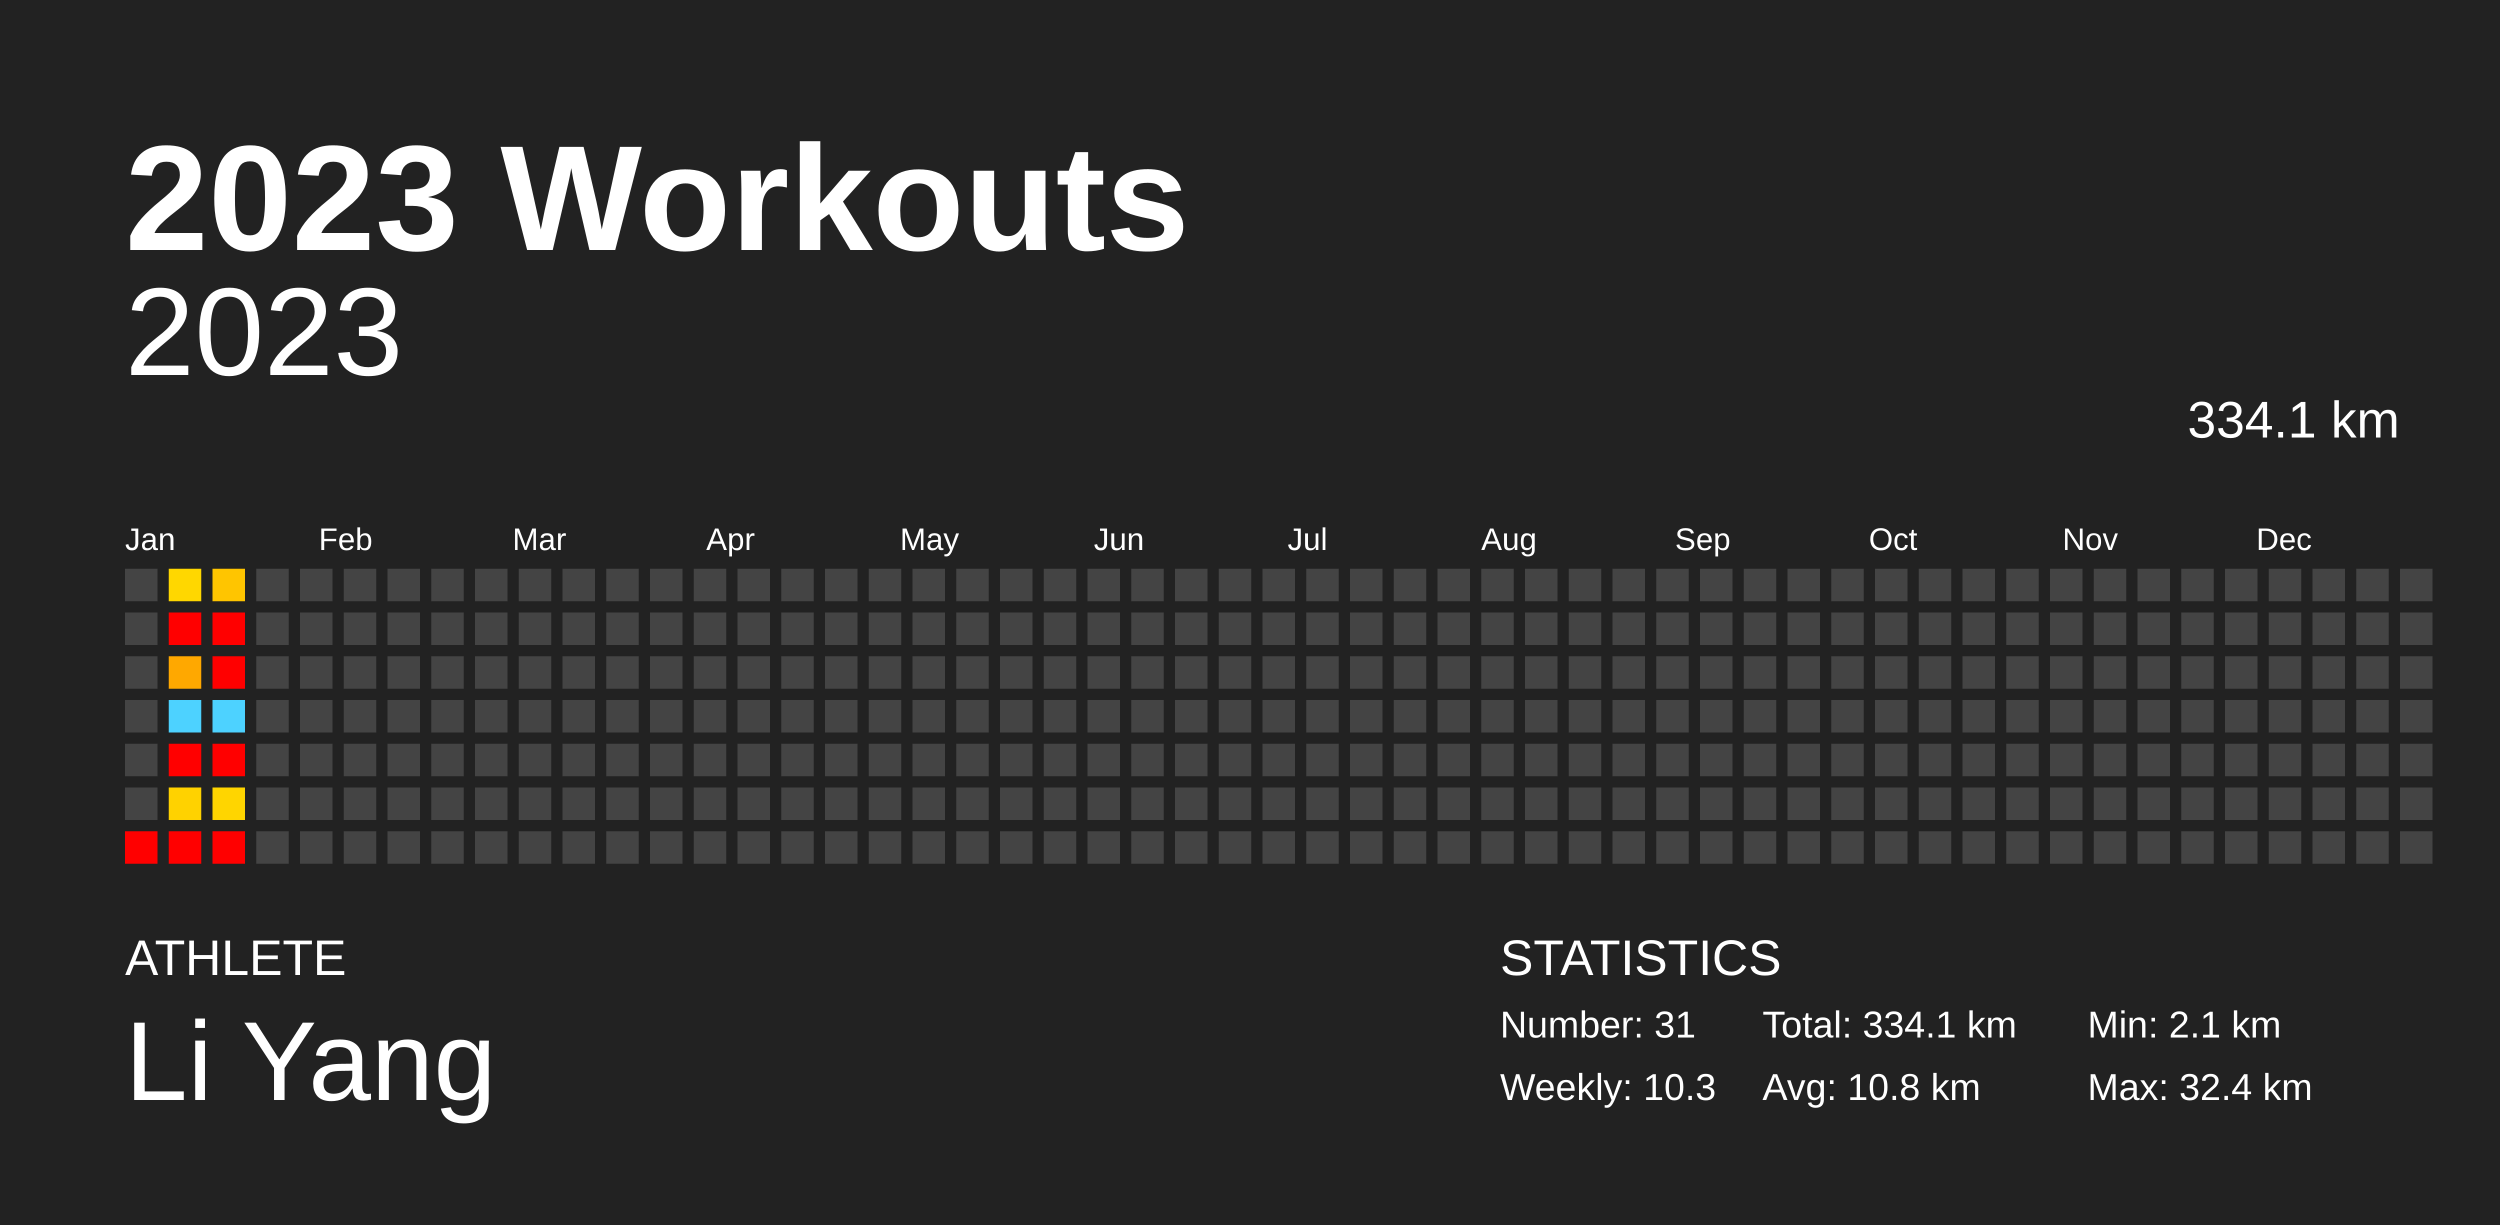
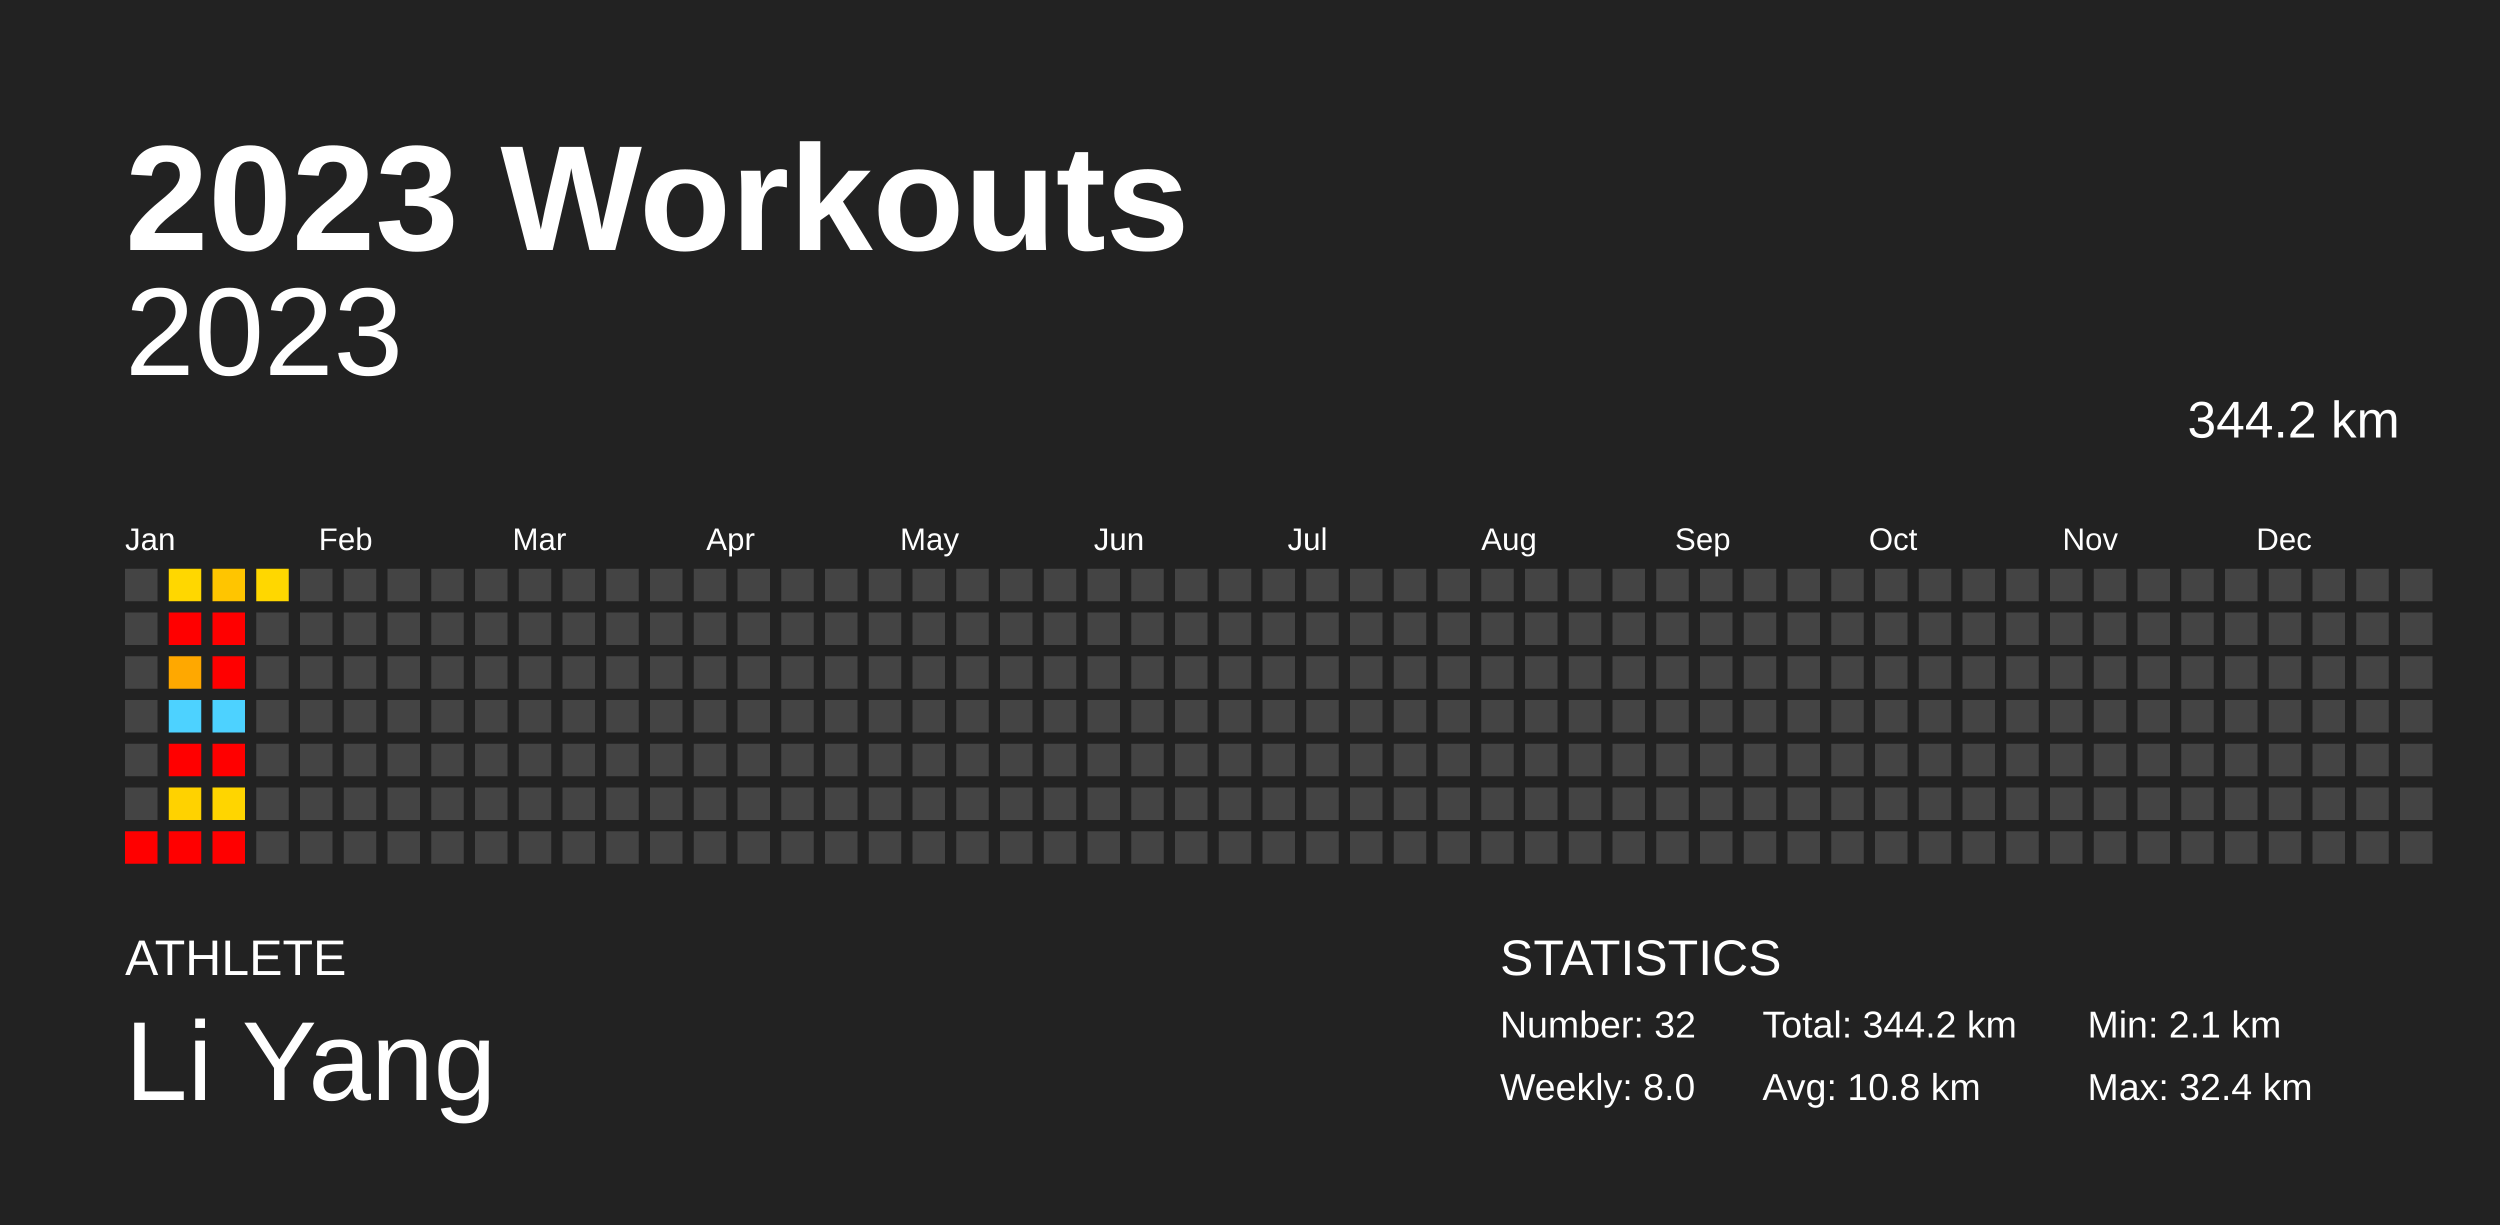
<svg xmlns="http://www.w3.org/2000/svg" baseProfile="full" height="98mm" version="1.1" viewBox="0,0,200,98" width="200mm">
  <defs />
  <rect fill="#222222" height="98" width="200" x="0" y="0" />
  <text fill="#FFFFFF" style="font-size:12px; font-family:Arial; font-weight:bold;" x="10" y="20">2023 Workouts</text>
  <text fill="#FFFFFF" style="font-size:4px; font-family:Arial" x="10" y="78">ATHLETE</text>
  <text fill="#FFFFFF" style="font-size:9px; font-family:Arial" x="10" y="88">Li Yang</text>
  <text fill="#FFFFFF" style="font-size:4px; font-family:Arial" x="120" y="78">STATISTICS</text>
-   <text fill="#FFFFFF" style="font-size:3px; font-family:Arial" x="120" y="83">Number: 31</text>
-   <text fill="#FFFFFF" style="font-size:3px; font-family:Arial" x="120" y="88">Weekly: 10.3</text>
-   <text fill="#FFFFFF" style="font-size:3px; font-family:Arial" x="141" y="83">Total: 334.1 km</text>
+   <text fill="#FFFFFF" style="font-size:3px; font-family:Arial" x="120" y="83">Number: 32</text>
+   <text fill="#FFFFFF" style="font-size:3px; font-family:Arial" x="120" y="88">Weekly: 8.0</text>
+   <text fill="#FFFFFF" style="font-size:3px; font-family:Arial" x="141" y="83">Total: 344.2 km</text>
  <text fill="#FFFFFF" style="font-size:3px; font-family:Arial" x="141" y="88">Avg: 10.8 km</text>
  <text fill="#FFFFFF" style="font-size:3px; font-family:Arial" x="167" y="83">Min: 2.1 km</text>
  <text fill="#FFFFFF" style="font-size:3px; font-family:Arial" x="167" y="88">Max: 32.4 km</text>
  <text alignment-baseline="hanging" fill="#FFFFFF" style="font-size:10.0px; font-family:Arial;" x="10" y="30">2023</text>
-   <text alignment-baseline="hanging" fill="#FFFFFF" style="font-size:4.125px; font-family:Arial;" x="175" y="35">334.1 km</text>
+   <text alignment-baseline="hanging" fill="#FFFFFF" style="font-size:4.125px; font-family:Arial;" x="175" y="35">344.2 km</text>
  <text fill="#FFFFFF" style="font-size:2.5px; font-family:Arial" x="10.0" y="44">Jan</text>
  <text fill="#FFFFFF" style="font-size:2.5px; font-family:Arial" x="25.5" y="44">Feb</text>
  <text fill="#FFFFFF" style="font-size:2.5px; font-family:Arial" x="41.0" y="44">Mar</text>
  <text fill="#FFFFFF" style="font-size:2.5px; font-family:Arial" x="56.5" y="44">Apr</text>
  <text fill="#FFFFFF" style="font-size:2.5px; font-family:Arial" x="72.0" y="44">May</text>
  <text fill="#FFFFFF" style="font-size:2.5px; font-family:Arial" x="87.5" y="44">Jun</text>
  <text fill="#FFFFFF" style="font-size:2.5px; font-family:Arial" x="103.0" y="44">Jul</text>
  <text fill="#FFFFFF" style="font-size:2.5px; font-family:Arial" x="118.5" y="44">Aug</text>
  <text fill="#FFFFFF" style="font-size:2.5px; font-family:Arial" x="134.0" y="44">Sep</text>
  <text fill="#FFFFFF" style="font-size:2.5px; font-family:Arial" x="149.5" y="44">Oct</text>
  <text fill="#FFFFFF" style="font-size:2.5px; font-family:Arial" x="165.0" y="44">Nov</text>
  <text fill="#FFFFFF" style="font-size:2.5px; font-family:Arial" x="180.5" y="44">Dec</text>
  <rect fill="#444444" height="2.6" width="2.6" x="10.0" y="45.5" />
  <rect fill="#444444" height="2.6" width="2.6" x="10.0" y="49.0" />
  <rect fill="#444444" height="2.6" width="2.6" x="10.0" y="52.5" />
  <rect fill="#444444" height="2.6" width="2.6" x="10.0" y="56.0" />
  <rect fill="#444444" height="2.6" width="2.6" x="10.0" y="59.5" />
  <rect fill="#444444" height="2.6" width="2.6" x="10.0" y="63.0" />
  <rect fill="red" height="2.6" width="2.6" x="10.0" y="66.5" />
  <rect fill="#ffd700" height="2.6" width="2.6" x="13.5" y="45.5" />
  <rect fill="red" height="2.6" width="2.6" x="13.5" y="49.0" />
  <rect fill="#ffa800" height="2.6" width="2.6" x="13.5" y="52.5" />
  <rect fill="#4dd2ff" height="2.6" width="2.6" x="13.5" y="56.0" />
  <rect fill="red" height="2.6" width="2.6" x="13.5" y="59.5" />
  <rect fill="#ffd200" height="2.6" width="2.6" x="13.5" y="63.0" />
  <rect fill="red" height="2.6" width="2.6" x="13.5" y="66.5" />
  <rect fill="#ffc500" height="2.6" width="2.6" x="17.0" y="45.5" />
  <rect fill="red" height="2.6" width="2.6" x="17.0" y="49.0" />
  <rect fill="red" height="2.6" width="2.6" x="17.0" y="52.5" />
  <rect fill="#4dd2ff" height="2.6" width="2.6" x="17.0" y="56.0" />
  <rect fill="red" height="2.6" width="2.6" x="17.0" y="59.5" />
  <rect fill="#ffd500" height="2.6" width="2.6" x="17.0" y="63.0" />
  <rect fill="red" height="2.6" width="2.6" x="17.0" y="66.5" />
-   <rect fill="#444444" height="2.6" width="2.6" x="20.5" y="45.5" />
+   <rect fill="#ffd700" height="2.6" width="2.6" x="20.5" y="45.5" />
  <rect fill="#444444" height="2.6" width="2.6" x="20.5" y="49.0" />
  <rect fill="#444444" height="2.6" width="2.6" x="20.5" y="52.5" />
  <rect fill="#444444" height="2.6" width="2.6" x="20.5" y="56.0" />
  <rect fill="#444444" height="2.6" width="2.6" x="20.5" y="59.5" />
  <rect fill="#444444" height="2.6" width="2.6" x="20.5" y="63.0" />
  <rect fill="#444444" height="2.6" width="2.6" x="20.5" y="66.5" />
  <rect fill="#444444" height="2.6" width="2.6" x="24.0" y="45.5" />
  <rect fill="#444444" height="2.6" width="2.6" x="24.0" y="49.0" />
  <rect fill="#444444" height="2.6" width="2.6" x="24.0" y="52.5" />
  <rect fill="#444444" height="2.6" width="2.6" x="24.0" y="56.0" />
  <rect fill="#444444" height="2.6" width="2.6" x="24.0" y="59.5" />
  <rect fill="#444444" height="2.6" width="2.6" x="24.0" y="63.0" />
  <rect fill="#444444" height="2.6" width="2.6" x="24.0" y="66.5" />
  <rect fill="#444444" height="2.6" width="2.6" x="27.5" y="45.5" />
  <rect fill="#444444" height="2.6" width="2.6" x="27.5" y="49.0" />
  <rect fill="#444444" height="2.6" width="2.6" x="27.5" y="52.5" />
  <rect fill="#444444" height="2.6" width="2.6" x="27.5" y="56.0" />
  <rect fill="#444444" height="2.6" width="2.6" x="27.5" y="59.5" />
  <rect fill="#444444" height="2.6" width="2.6" x="27.5" y="63.0" />
  <rect fill="#444444" height="2.6" width="2.6" x="27.5" y="66.5" />
  <rect fill="#444444" height="2.6" width="2.6" x="31.0" y="45.5" />
  <rect fill="#444444" height="2.6" width="2.6" x="31.0" y="49.0" />
  <rect fill="#444444" height="2.6" width="2.6" x="31.0" y="52.5" />
  <rect fill="#444444" height="2.6" width="2.6" x="31.0" y="56.0" />
  <rect fill="#444444" height="2.6" width="2.6" x="31.0" y="59.5" />
  <rect fill="#444444" height="2.6" width="2.6" x="31.0" y="63.0" />
  <rect fill="#444444" height="2.6" width="2.6" x="31.0" y="66.5" />
  <rect fill="#444444" height="2.6" width="2.6" x="34.5" y="45.5" />
  <rect fill="#444444" height="2.6" width="2.6" x="34.5" y="49.0" />
  <rect fill="#444444" height="2.6" width="2.6" x="34.5" y="52.5" />
  <rect fill="#444444" height="2.6" width="2.6" x="34.5" y="56.0" />
  <rect fill="#444444" height="2.6" width="2.6" x="34.5" y="59.5" />
  <rect fill="#444444" height="2.6" width="2.6" x="34.5" y="63.0" />
  <rect fill="#444444" height="2.6" width="2.6" x="34.5" y="66.5" />
  <rect fill="#444444" height="2.6" width="2.6" x="38.0" y="45.5" />
  <rect fill="#444444" height="2.6" width="2.6" x="38.0" y="49.0" />
  <rect fill="#444444" height="2.6" width="2.6" x="38.0" y="52.5" />
  <rect fill="#444444" height="2.6" width="2.6" x="38.0" y="56.0" />
  <rect fill="#444444" height="2.6" width="2.6" x="38.0" y="59.5" />
  <rect fill="#444444" height="2.6" width="2.6" x="38.0" y="63.0" />
  <rect fill="#444444" height="2.6" width="2.6" x="38.0" y="66.5" />
  <rect fill="#444444" height="2.6" width="2.6" x="41.5" y="45.5" />
  <rect fill="#444444" height="2.6" width="2.6" x="41.5" y="49.0" />
  <rect fill="#444444" height="2.6" width="2.6" x="41.5" y="52.5" />
  <rect fill="#444444" height="2.6" width="2.6" x="41.5" y="56.0" />
  <rect fill="#444444" height="2.6" width="2.6" x="41.5" y="59.5" />
  <rect fill="#444444" height="2.6" width="2.6" x="41.5" y="63.0" />
  <rect fill="#444444" height="2.6" width="2.6" x="41.5" y="66.5" />
  <rect fill="#444444" height="2.6" width="2.6" x="45.0" y="45.5" />
  <rect fill="#444444" height="2.6" width="2.6" x="45.0" y="49.0" />
  <rect fill="#444444" height="2.6" width="2.6" x="45.0" y="52.5" />
  <rect fill="#444444" height="2.6" width="2.6" x="45.0" y="56.0" />
  <rect fill="#444444" height="2.6" width="2.6" x="45.0" y="59.5" />
  <rect fill="#444444" height="2.6" width="2.6" x="45.0" y="63.0" />
  <rect fill="#444444" height="2.6" width="2.6" x="45.0" y="66.5" />
  <rect fill="#444444" height="2.6" width="2.6" x="48.5" y="45.5" />
  <rect fill="#444444" height="2.6" width="2.6" x="48.5" y="49.0" />
  <rect fill="#444444" height="2.6" width="2.6" x="48.5" y="52.5" />
  <rect fill="#444444" height="2.6" width="2.6" x="48.5" y="56.0" />
  <rect fill="#444444" height="2.6" width="2.6" x="48.5" y="59.5" />
  <rect fill="#444444" height="2.6" width="2.6" x="48.5" y="63.0" />
  <rect fill="#444444" height="2.6" width="2.6" x="48.5" y="66.5" />
  <rect fill="#444444" height="2.6" width="2.6" x="52.0" y="45.5" />
  <rect fill="#444444" height="2.6" width="2.6" x="52.0" y="49.0" />
  <rect fill="#444444" height="2.6" width="2.6" x="52.0" y="52.5" />
  <rect fill="#444444" height="2.6" width="2.6" x="52.0" y="56.0" />
  <rect fill="#444444" height="2.6" width="2.6" x="52.0" y="59.5" />
  <rect fill="#444444" height="2.6" width="2.6" x="52.0" y="63.0" />
  <rect fill="#444444" height="2.6" width="2.6" x="52.0" y="66.5" />
  <rect fill="#444444" height="2.6" width="2.6" x="55.5" y="45.5" />
  <rect fill="#444444" height="2.6" width="2.6" x="55.5" y="49.0" />
  <rect fill="#444444" height="2.6" width="2.6" x="55.5" y="52.5" />
  <rect fill="#444444" height="2.6" width="2.6" x="55.5" y="56.0" />
  <rect fill="#444444" height="2.6" width="2.6" x="55.5" y="59.5" />
  <rect fill="#444444" height="2.6" width="2.6" x="55.5" y="63.0" />
  <rect fill="#444444" height="2.6" width="2.6" x="55.5" y="66.5" />
  <rect fill="#444444" height="2.6" width="2.6" x="59.0" y="45.5" />
  <rect fill="#444444" height="2.6" width="2.6" x="59.0" y="49.0" />
  <rect fill="#444444" height="2.6" width="2.6" x="59.0" y="52.5" />
  <rect fill="#444444" height="2.6" width="2.6" x="59.0" y="56.0" />
  <rect fill="#444444" height="2.6" width="2.6" x="59.0" y="59.5" />
  <rect fill="#444444" height="2.6" width="2.6" x="59.0" y="63.0" />
  <rect fill="#444444" height="2.6" width="2.6" x="59.0" y="66.5" />
  <rect fill="#444444" height="2.6" width="2.6" x="62.5" y="45.5" />
  <rect fill="#444444" height="2.6" width="2.6" x="62.5" y="49.0" />
  <rect fill="#444444" height="2.6" width="2.6" x="62.5" y="52.5" />
  <rect fill="#444444" height="2.6" width="2.6" x="62.5" y="56.0" />
  <rect fill="#444444" height="2.6" width="2.6" x="62.5" y="59.5" />
  <rect fill="#444444" height="2.6" width="2.6" x="62.5" y="63.0" />
  <rect fill="#444444" height="2.6" width="2.6" x="62.5" y="66.5" />
  <rect fill="#444444" height="2.6" width="2.6" x="66.0" y="45.5" />
  <rect fill="#444444" height="2.6" width="2.6" x="66.0" y="49.0" />
  <rect fill="#444444" height="2.6" width="2.6" x="66.0" y="52.5" />
  <rect fill="#444444" height="2.6" width="2.6" x="66.0" y="56.0" />
  <rect fill="#444444" height="2.6" width="2.6" x="66.0" y="59.5" />
  <rect fill="#444444" height="2.6" width="2.6" x="66.0" y="63.0" />
  <rect fill="#444444" height="2.6" width="2.6" x="66.0" y="66.5" />
  <rect fill="#444444" height="2.6" width="2.6" x="69.5" y="45.5" />
  <rect fill="#444444" height="2.6" width="2.6" x="69.5" y="49.0" />
  <rect fill="#444444" height="2.6" width="2.6" x="69.5" y="52.5" />
  <rect fill="#444444" height="2.6" width="2.6" x="69.5" y="56.0" />
  <rect fill="#444444" height="2.6" width="2.6" x="69.5" y="59.5" />
  <rect fill="#444444" height="2.6" width="2.6" x="69.5" y="63.0" />
  <rect fill="#444444" height="2.6" width="2.6" x="69.5" y="66.5" />
  <rect fill="#444444" height="2.6" width="2.6" x="73.0" y="45.5" />
  <rect fill="#444444" height="2.6" width="2.6" x="73.0" y="49.0" />
  <rect fill="#444444" height="2.6" width="2.6" x="73.0" y="52.5" />
  <rect fill="#444444" height="2.6" width="2.6" x="73.0" y="56.0" />
  <rect fill="#444444" height="2.6" width="2.6" x="73.0" y="59.5" />
  <rect fill="#444444" height="2.6" width="2.6" x="73.0" y="63.0" />
  <rect fill="#444444" height="2.6" width="2.6" x="73.0" y="66.5" />
  <rect fill="#444444" height="2.6" width="2.6" x="76.5" y="45.5" />
  <rect fill="#444444" height="2.6" width="2.6" x="76.5" y="49.0" />
  <rect fill="#444444" height="2.6" width="2.6" x="76.5" y="52.5" />
  <rect fill="#444444" height="2.6" width="2.6" x="76.5" y="56.0" />
  <rect fill="#444444" height="2.6" width="2.6" x="76.5" y="59.5" />
  <rect fill="#444444" height="2.6" width="2.6" x="76.5" y="63.0" />
  <rect fill="#444444" height="2.6" width="2.6" x="76.5" y="66.5" />
  <rect fill="#444444" height="2.6" width="2.6" x="80.0" y="45.5" />
  <rect fill="#444444" height="2.6" width="2.6" x="80.0" y="49.0" />
  <rect fill="#444444" height="2.6" width="2.6" x="80.0" y="52.5" />
  <rect fill="#444444" height="2.6" width="2.6" x="80.0" y="56.0" />
  <rect fill="#444444" height="2.6" width="2.6" x="80.0" y="59.5" />
  <rect fill="#444444" height="2.6" width="2.6" x="80.0" y="63.0" />
  <rect fill="#444444" height="2.6" width="2.6" x="80.0" y="66.5" />
  <rect fill="#444444" height="2.6" width="2.6" x="83.5" y="45.5" />
  <rect fill="#444444" height="2.6" width="2.6" x="83.5" y="49.0" />
  <rect fill="#444444" height="2.6" width="2.6" x="83.5" y="52.5" />
  <rect fill="#444444" height="2.6" width="2.6" x="83.5" y="56.0" />
  <rect fill="#444444" height="2.6" width="2.6" x="83.5" y="59.5" />
  <rect fill="#444444" height="2.6" width="2.6" x="83.5" y="63.0" />
  <rect fill="#444444" height="2.6" width="2.6" x="83.5" y="66.5" />
  <rect fill="#444444" height="2.6" width="2.6" x="87.0" y="45.5" />
  <rect fill="#444444" height="2.6" width="2.6" x="87.0" y="49.0" />
  <rect fill="#444444" height="2.6" width="2.6" x="87.0" y="52.5" />
  <rect fill="#444444" height="2.6" width="2.6" x="87.0" y="56.0" />
  <rect fill="#444444" height="2.6" width="2.6" x="87.0" y="59.5" />
  <rect fill="#444444" height="2.6" width="2.6" x="87.0" y="63.0" />
  <rect fill="#444444" height="2.6" width="2.6" x="87.0" y="66.5" />
  <rect fill="#444444" height="2.6" width="2.6" x="90.5" y="45.5" />
  <rect fill="#444444" height="2.6" width="2.6" x="90.5" y="49.0" />
  <rect fill="#444444" height="2.6" width="2.6" x="90.5" y="52.5" />
  <rect fill="#444444" height="2.6" width="2.6" x="90.5" y="56.0" />
  <rect fill="#444444" height="2.6" width="2.6" x="90.5" y="59.5" />
  <rect fill="#444444" height="2.6" width="2.6" x="90.5" y="63.0" />
  <rect fill="#444444" height="2.6" width="2.6" x="90.5" y="66.5" />
  <rect fill="#444444" height="2.6" width="2.6" x="94.0" y="45.5" />
  <rect fill="#444444" height="2.6" width="2.6" x="94.0" y="49.0" />
  <rect fill="#444444" height="2.6" width="2.6" x="94.0" y="52.5" />
  <rect fill="#444444" height="2.6" width="2.6" x="94.0" y="56.0" />
  <rect fill="#444444" height="2.6" width="2.6" x="94.0" y="59.5" />
  <rect fill="#444444" height="2.6" width="2.6" x="94.0" y="63.0" />
  <rect fill="#444444" height="2.6" width="2.6" x="94.0" y="66.5" />
  <rect fill="#444444" height="2.6" width="2.6" x="97.5" y="45.5" />
  <rect fill="#444444" height="2.6" width="2.6" x="97.5" y="49.0" />
  <rect fill="#444444" height="2.6" width="2.6" x="97.5" y="52.5" />
  <rect fill="#444444" height="2.6" width="2.6" x="97.5" y="56.0" />
  <rect fill="#444444" height="2.6" width="2.6" x="97.5" y="59.5" />
  <rect fill="#444444" height="2.6" width="2.6" x="97.5" y="63.0" />
  <rect fill="#444444" height="2.6" width="2.6" x="97.5" y="66.5" />
  <rect fill="#444444" height="2.6" width="2.6" x="101.0" y="45.5" />
  <rect fill="#444444" height="2.6" width="2.6" x="101.0" y="49.0" />
  <rect fill="#444444" height="2.6" width="2.6" x="101.0" y="52.5" />
  <rect fill="#444444" height="2.6" width="2.6" x="101.0" y="56.0" />
  <rect fill="#444444" height="2.6" width="2.6" x="101.0" y="59.5" />
  <rect fill="#444444" height="2.6" width="2.6" x="101.0" y="63.0" />
  <rect fill="#444444" height="2.6" width="2.6" x="101.0" y="66.5" />
  <rect fill="#444444" height="2.6" width="2.6" x="104.5" y="45.5" />
  <rect fill="#444444" height="2.6" width="2.6" x="104.5" y="49.0" />
  <rect fill="#444444" height="2.6" width="2.6" x="104.5" y="52.5" />
  <rect fill="#444444" height="2.6" width="2.6" x="104.5" y="56.0" />
  <rect fill="#444444" height="2.6" width="2.6" x="104.5" y="59.5" />
  <rect fill="#444444" height="2.6" width="2.6" x="104.5" y="63.0" />
  <rect fill="#444444" height="2.6" width="2.6" x="104.5" y="66.5" />
  <rect fill="#444444" height="2.6" width="2.6" x="108.0" y="45.5" />
  <rect fill="#444444" height="2.6" width="2.6" x="108.0" y="49.0" />
  <rect fill="#444444" height="2.6" width="2.6" x="108.0" y="52.5" />
  <rect fill="#444444" height="2.6" width="2.6" x="108.0" y="56.0" />
  <rect fill="#444444" height="2.6" width="2.6" x="108.0" y="59.5" />
  <rect fill="#444444" height="2.6" width="2.6" x="108.0" y="63.0" />
  <rect fill="#444444" height="2.6" width="2.6" x="108.0" y="66.5" />
  <rect fill="#444444" height="2.6" width="2.6" x="111.5" y="45.5" />
  <rect fill="#444444" height="2.6" width="2.6" x="111.5" y="49.0" />
  <rect fill="#444444" height="2.6" width="2.6" x="111.5" y="52.5" />
  <rect fill="#444444" height="2.6" width="2.6" x="111.5" y="56.0" />
  <rect fill="#444444" height="2.6" width="2.6" x="111.5" y="59.5" />
  <rect fill="#444444" height="2.6" width="2.6" x="111.5" y="63.0" />
  <rect fill="#444444" height="2.6" width="2.6" x="111.5" y="66.5" />
  <rect fill="#444444" height="2.6" width="2.6" x="115.0" y="45.5" />
  <rect fill="#444444" height="2.6" width="2.6" x="115.0" y="49.0" />
  <rect fill="#444444" height="2.6" width="2.6" x="115.0" y="52.5" />
  <rect fill="#444444" height="2.6" width="2.6" x="115.0" y="56.0" />
  <rect fill="#444444" height="2.6" width="2.6" x="115.0" y="59.5" />
  <rect fill="#444444" height="2.6" width="2.6" x="115.0" y="63.0" />
  <rect fill="#444444" height="2.6" width="2.6" x="115.0" y="66.5" />
  <rect fill="#444444" height="2.6" width="2.6" x="118.5" y="45.5" />
  <rect fill="#444444" height="2.6" width="2.6" x="118.5" y="49.0" />
  <rect fill="#444444" height="2.6" width="2.6" x="118.5" y="52.5" />
  <rect fill="#444444" height="2.6" width="2.6" x="118.5" y="56.0" />
  <rect fill="#444444" height="2.6" width="2.6" x="118.5" y="59.5" />
  <rect fill="#444444" height="2.6" width="2.6" x="118.5" y="63.0" />
  <rect fill="#444444" height="2.6" width="2.6" x="118.5" y="66.5" />
  <rect fill="#444444" height="2.6" width="2.6" x="122.0" y="45.5" />
  <rect fill="#444444" height="2.6" width="2.6" x="122.0" y="49.0" />
  <rect fill="#444444" height="2.6" width="2.6" x="122.0" y="52.5" />
  <rect fill="#444444" height="2.6" width="2.6" x="122.0" y="56.0" />
  <rect fill="#444444" height="2.6" width="2.6" x="122.0" y="59.5" />
  <rect fill="#444444" height="2.6" width="2.6" x="122.0" y="63.0" />
  <rect fill="#444444" height="2.6" width="2.6" x="122.0" y="66.5" />
  <rect fill="#444444" height="2.6" width="2.6" x="125.5" y="45.5" />
  <rect fill="#444444" height="2.6" width="2.6" x="125.5" y="49.0" />
  <rect fill="#444444" height="2.6" width="2.6" x="125.5" y="52.5" />
  <rect fill="#444444" height="2.6" width="2.6" x="125.5" y="56.0" />
  <rect fill="#444444" height="2.6" width="2.6" x="125.5" y="59.5" />
  <rect fill="#444444" height="2.6" width="2.6" x="125.5" y="63.0" />
  <rect fill="#444444" height="2.6" width="2.6" x="125.5" y="66.5" />
  <rect fill="#444444" height="2.6" width="2.6" x="129.0" y="45.5" />
  <rect fill="#444444" height="2.6" width="2.6" x="129.0" y="49.0" />
  <rect fill="#444444" height="2.6" width="2.6" x="129.0" y="52.5" />
  <rect fill="#444444" height="2.6" width="2.6" x="129.0" y="56.0" />
  <rect fill="#444444" height="2.6" width="2.6" x="129.0" y="59.5" />
  <rect fill="#444444" height="2.6" width="2.6" x="129.0" y="63.0" />
  <rect fill="#444444" height="2.6" width="2.6" x="129.0" y="66.5" />
  <rect fill="#444444" height="2.6" width="2.6" x="132.5" y="45.5" />
  <rect fill="#444444" height="2.6" width="2.6" x="132.5" y="49.0" />
  <rect fill="#444444" height="2.6" width="2.6" x="132.5" y="52.5" />
  <rect fill="#444444" height="2.6" width="2.6" x="132.5" y="56.0" />
  <rect fill="#444444" height="2.6" width="2.6" x="132.5" y="59.5" />
  <rect fill="#444444" height="2.6" width="2.6" x="132.5" y="63.0" />
  <rect fill="#444444" height="2.6" width="2.6" x="132.5" y="66.5" />
  <rect fill="#444444" height="2.6" width="2.6" x="136.0" y="45.5" />
  <rect fill="#444444" height="2.6" width="2.6" x="136.0" y="49.0" />
  <rect fill="#444444" height="2.6" width="2.6" x="136.0" y="52.5" />
  <rect fill="#444444" height="2.6" width="2.6" x="136.0" y="56.0" />
  <rect fill="#444444" height="2.6" width="2.6" x="136.0" y="59.5" />
  <rect fill="#444444" height="2.6" width="2.6" x="136.0" y="63.0" />
  <rect fill="#444444" height="2.6" width="2.6" x="136.0" y="66.5" />
  <rect fill="#444444" height="2.6" width="2.6" x="139.5" y="45.5" />
  <rect fill="#444444" height="2.6" width="2.6" x="139.5" y="49.0" />
  <rect fill="#444444" height="2.6" width="2.6" x="139.5" y="52.5" />
  <rect fill="#444444" height="2.6" width="2.6" x="139.5" y="56.0" />
  <rect fill="#444444" height="2.6" width="2.6" x="139.5" y="59.5" />
  <rect fill="#444444" height="2.6" width="2.6" x="139.5" y="63.0" />
  <rect fill="#444444" height="2.6" width="2.6" x="139.5" y="66.5" />
  <rect fill="#444444" height="2.6" width="2.6" x="143.0" y="45.5" />
  <rect fill="#444444" height="2.6" width="2.6" x="143.0" y="49.0" />
  <rect fill="#444444" height="2.6" width="2.6" x="143.0" y="52.5" />
  <rect fill="#444444" height="2.6" width="2.6" x="143.0" y="56.0" />
  <rect fill="#444444" height="2.6" width="2.6" x="143.0" y="59.5" />
  <rect fill="#444444" height="2.6" width="2.6" x="143.0" y="63.0" />
  <rect fill="#444444" height="2.6" width="2.6" x="143.0" y="66.5" />
  <rect fill="#444444" height="2.6" width="2.6" x="146.5" y="45.5" />
  <rect fill="#444444" height="2.6" width="2.6" x="146.5" y="49.0" />
  <rect fill="#444444" height="2.6" width="2.6" x="146.5" y="52.5" />
  <rect fill="#444444" height="2.6" width="2.6" x="146.5" y="56.0" />
  <rect fill="#444444" height="2.6" width="2.6" x="146.5" y="59.5" />
  <rect fill="#444444" height="2.6" width="2.6" x="146.5" y="63.0" />
  <rect fill="#444444" height="2.6" width="2.6" x="146.5" y="66.5" />
  <rect fill="#444444" height="2.6" width="2.6" x="150.0" y="45.5" />
  <rect fill="#444444" height="2.6" width="2.6" x="150.0" y="49.0" />
  <rect fill="#444444" height="2.6" width="2.6" x="150.0" y="52.5" />
  <rect fill="#444444" height="2.6" width="2.6" x="150.0" y="56.0" />
  <rect fill="#444444" height="2.6" width="2.6" x="150.0" y="59.5" />
  <rect fill="#444444" height="2.6" width="2.6" x="150.0" y="63.0" />
  <rect fill="#444444" height="2.6" width="2.6" x="150.0" y="66.5" />
  <rect fill="#444444" height="2.6" width="2.6" x="153.5" y="45.5" />
  <rect fill="#444444" height="2.6" width="2.6" x="153.5" y="49.0" />
  <rect fill="#444444" height="2.6" width="2.6" x="153.5" y="52.5" />
  <rect fill="#444444" height="2.6" width="2.6" x="153.5" y="56.0" />
  <rect fill="#444444" height="2.6" width="2.6" x="153.5" y="59.5" />
  <rect fill="#444444" height="2.6" width="2.6" x="153.5" y="63.0" />
  <rect fill="#444444" height="2.6" width="2.6" x="153.5" y="66.5" />
  <rect fill="#444444" height="2.6" width="2.6" x="157.0" y="45.5" />
  <rect fill="#444444" height="2.6" width="2.6" x="157.0" y="49.0" />
  <rect fill="#444444" height="2.6" width="2.6" x="157.0" y="52.5" />
  <rect fill="#444444" height="2.6" width="2.6" x="157.0" y="56.0" />
  <rect fill="#444444" height="2.6" width="2.6" x="157.0" y="59.5" />
  <rect fill="#444444" height="2.6" width="2.6" x="157.0" y="63.0" />
  <rect fill="#444444" height="2.6" width="2.6" x="157.0" y="66.5" />
  <rect fill="#444444" height="2.6" width="2.6" x="160.5" y="45.5" />
  <rect fill="#444444" height="2.6" width="2.6" x="160.5" y="49.0" />
  <rect fill="#444444" height="2.6" width="2.6" x="160.5" y="52.5" />
  <rect fill="#444444" height="2.6" width="2.6" x="160.5" y="56.0" />
  <rect fill="#444444" height="2.6" width="2.6" x="160.5" y="59.5" />
  <rect fill="#444444" height="2.6" width="2.6" x="160.5" y="63.0" />
  <rect fill="#444444" height="2.6" width="2.6" x="160.5" y="66.5" />
  <rect fill="#444444" height="2.6" width="2.6" x="164.0" y="45.5" />
  <rect fill="#444444" height="2.6" width="2.6" x="164.0" y="49.0" />
  <rect fill="#444444" height="2.6" width="2.6" x="164.0" y="52.5" />
  <rect fill="#444444" height="2.6" width="2.6" x="164.0" y="56.0" />
  <rect fill="#444444" height="2.6" width="2.6" x="164.0" y="59.5" />
  <rect fill="#444444" height="2.6" width="2.6" x="164.0" y="63.0" />
  <rect fill="#444444" height="2.6" width="2.6" x="164.0" y="66.5" />
  <rect fill="#444444" height="2.6" width="2.6" x="167.5" y="45.5" />
  <rect fill="#444444" height="2.6" width="2.6" x="167.5" y="49.0" />
  <rect fill="#444444" height="2.6" width="2.6" x="167.5" y="52.5" />
  <rect fill="#444444" height="2.6" width="2.6" x="167.5" y="56.0" />
  <rect fill="#444444" height="2.6" width="2.6" x="167.5" y="59.5" />
  <rect fill="#444444" height="2.6" width="2.6" x="167.5" y="63.0" />
  <rect fill="#444444" height="2.6" width="2.6" x="167.5" y="66.5" />
  <rect fill="#444444" height="2.6" width="2.6" x="171.0" y="45.5" />
  <rect fill="#444444" height="2.6" width="2.6" x="171.0" y="49.0" />
  <rect fill="#444444" height="2.6" width="2.6" x="171.0" y="52.5" />
  <rect fill="#444444" height="2.6" width="2.6" x="171.0" y="56.0" />
  <rect fill="#444444" height="2.6" width="2.6" x="171.0" y="59.5" />
  <rect fill="#444444" height="2.6" width="2.6" x="171.0" y="63.0" />
  <rect fill="#444444" height="2.6" width="2.6" x="171.0" y="66.5" />
  <rect fill="#444444" height="2.6" width="2.6" x="174.5" y="45.5" />
  <rect fill="#444444" height="2.6" width="2.6" x="174.5" y="49.0" />
  <rect fill="#444444" height="2.6" width="2.6" x="174.5" y="52.5" />
  <rect fill="#444444" height="2.6" width="2.6" x="174.5" y="56.0" />
  <rect fill="#444444" height="2.6" width="2.6" x="174.5" y="59.5" />
  <rect fill="#444444" height="2.6" width="2.6" x="174.5" y="63.0" />
  <rect fill="#444444" height="2.6" width="2.6" x="174.5" y="66.5" />
  <rect fill="#444444" height="2.6" width="2.6" x="178.0" y="45.5" />
  <rect fill="#444444" height="2.6" width="2.6" x="178.0" y="49.0" />
  <rect fill="#444444" height="2.6" width="2.6" x="178.0" y="52.5" />
  <rect fill="#444444" height="2.6" width="2.6" x="178.0" y="56.0" />
  <rect fill="#444444" height="2.6" width="2.6" x="178.0" y="59.5" />
  <rect fill="#444444" height="2.6" width="2.6" x="178.0" y="63.0" />
  <rect fill="#444444" height="2.6" width="2.6" x="178.0" y="66.5" />
  <rect fill="#444444" height="2.6" width="2.6" x="181.5" y="45.5" />
  <rect fill="#444444" height="2.6" width="2.6" x="181.5" y="49.0" />
  <rect fill="#444444" height="2.6" width="2.6" x="181.5" y="52.5" />
  <rect fill="#444444" height="2.6" width="2.6" x="181.5" y="56.0" />
  <rect fill="#444444" height="2.6" width="2.6" x="181.5" y="59.5" />
  <rect fill="#444444" height="2.6" width="2.6" x="181.5" y="63.0" />
  <rect fill="#444444" height="2.6" width="2.6" x="181.5" y="66.5" />
  <rect fill="#444444" height="2.6" width="2.6" x="185.0" y="45.5" />
  <rect fill="#444444" height="2.6" width="2.6" x="185.0" y="49.0" />
  <rect fill="#444444" height="2.6" width="2.6" x="185.0" y="52.5" />
  <rect fill="#444444" height="2.6" width="2.6" x="185.0" y="56.0" />
  <rect fill="#444444" height="2.6" width="2.6" x="185.0" y="59.5" />
  <rect fill="#444444" height="2.6" width="2.6" x="185.0" y="63.0" />
  <rect fill="#444444" height="2.6" width="2.6" x="185.0" y="66.5" />
  <rect fill="#444444" height="2.6" width="2.6" x="188.5" y="45.5" />
  <rect fill="#444444" height="2.6" width="2.6" x="188.5" y="49.0" />
  <rect fill="#444444" height="2.6" width="2.6" x="188.5" y="52.5" />
  <rect fill="#444444" height="2.6" width="2.6" x="188.5" y="56.0" />
  <rect fill="#444444" height="2.6" width="2.6" x="188.5" y="59.5" />
  <rect fill="#444444" height="2.6" width="2.6" x="188.5" y="63.0" />
  <rect fill="#444444" height="2.6" width="2.6" x="188.5" y="66.5" />
  <rect fill="#444444" height="2.6" width="2.6" x="192.0" y="45.5" />
  <rect fill="#444444" height="2.6" width="2.6" x="192.0" y="49.0" />
  <rect fill="#444444" height="2.6" width="2.6" x="192.0" y="52.5" />
  <rect fill="#444444" height="2.6" width="2.6" x="192.0" y="56.0" />
  <rect fill="#444444" height="2.6" width="2.6" x="192.0" y="59.5" />
  <rect fill="#444444" height="2.6" width="2.6" x="192.0" y="63.0" />
  <rect fill="#444444" height="2.6" width="2.6" x="192.0" y="66.5" />
</svg>
